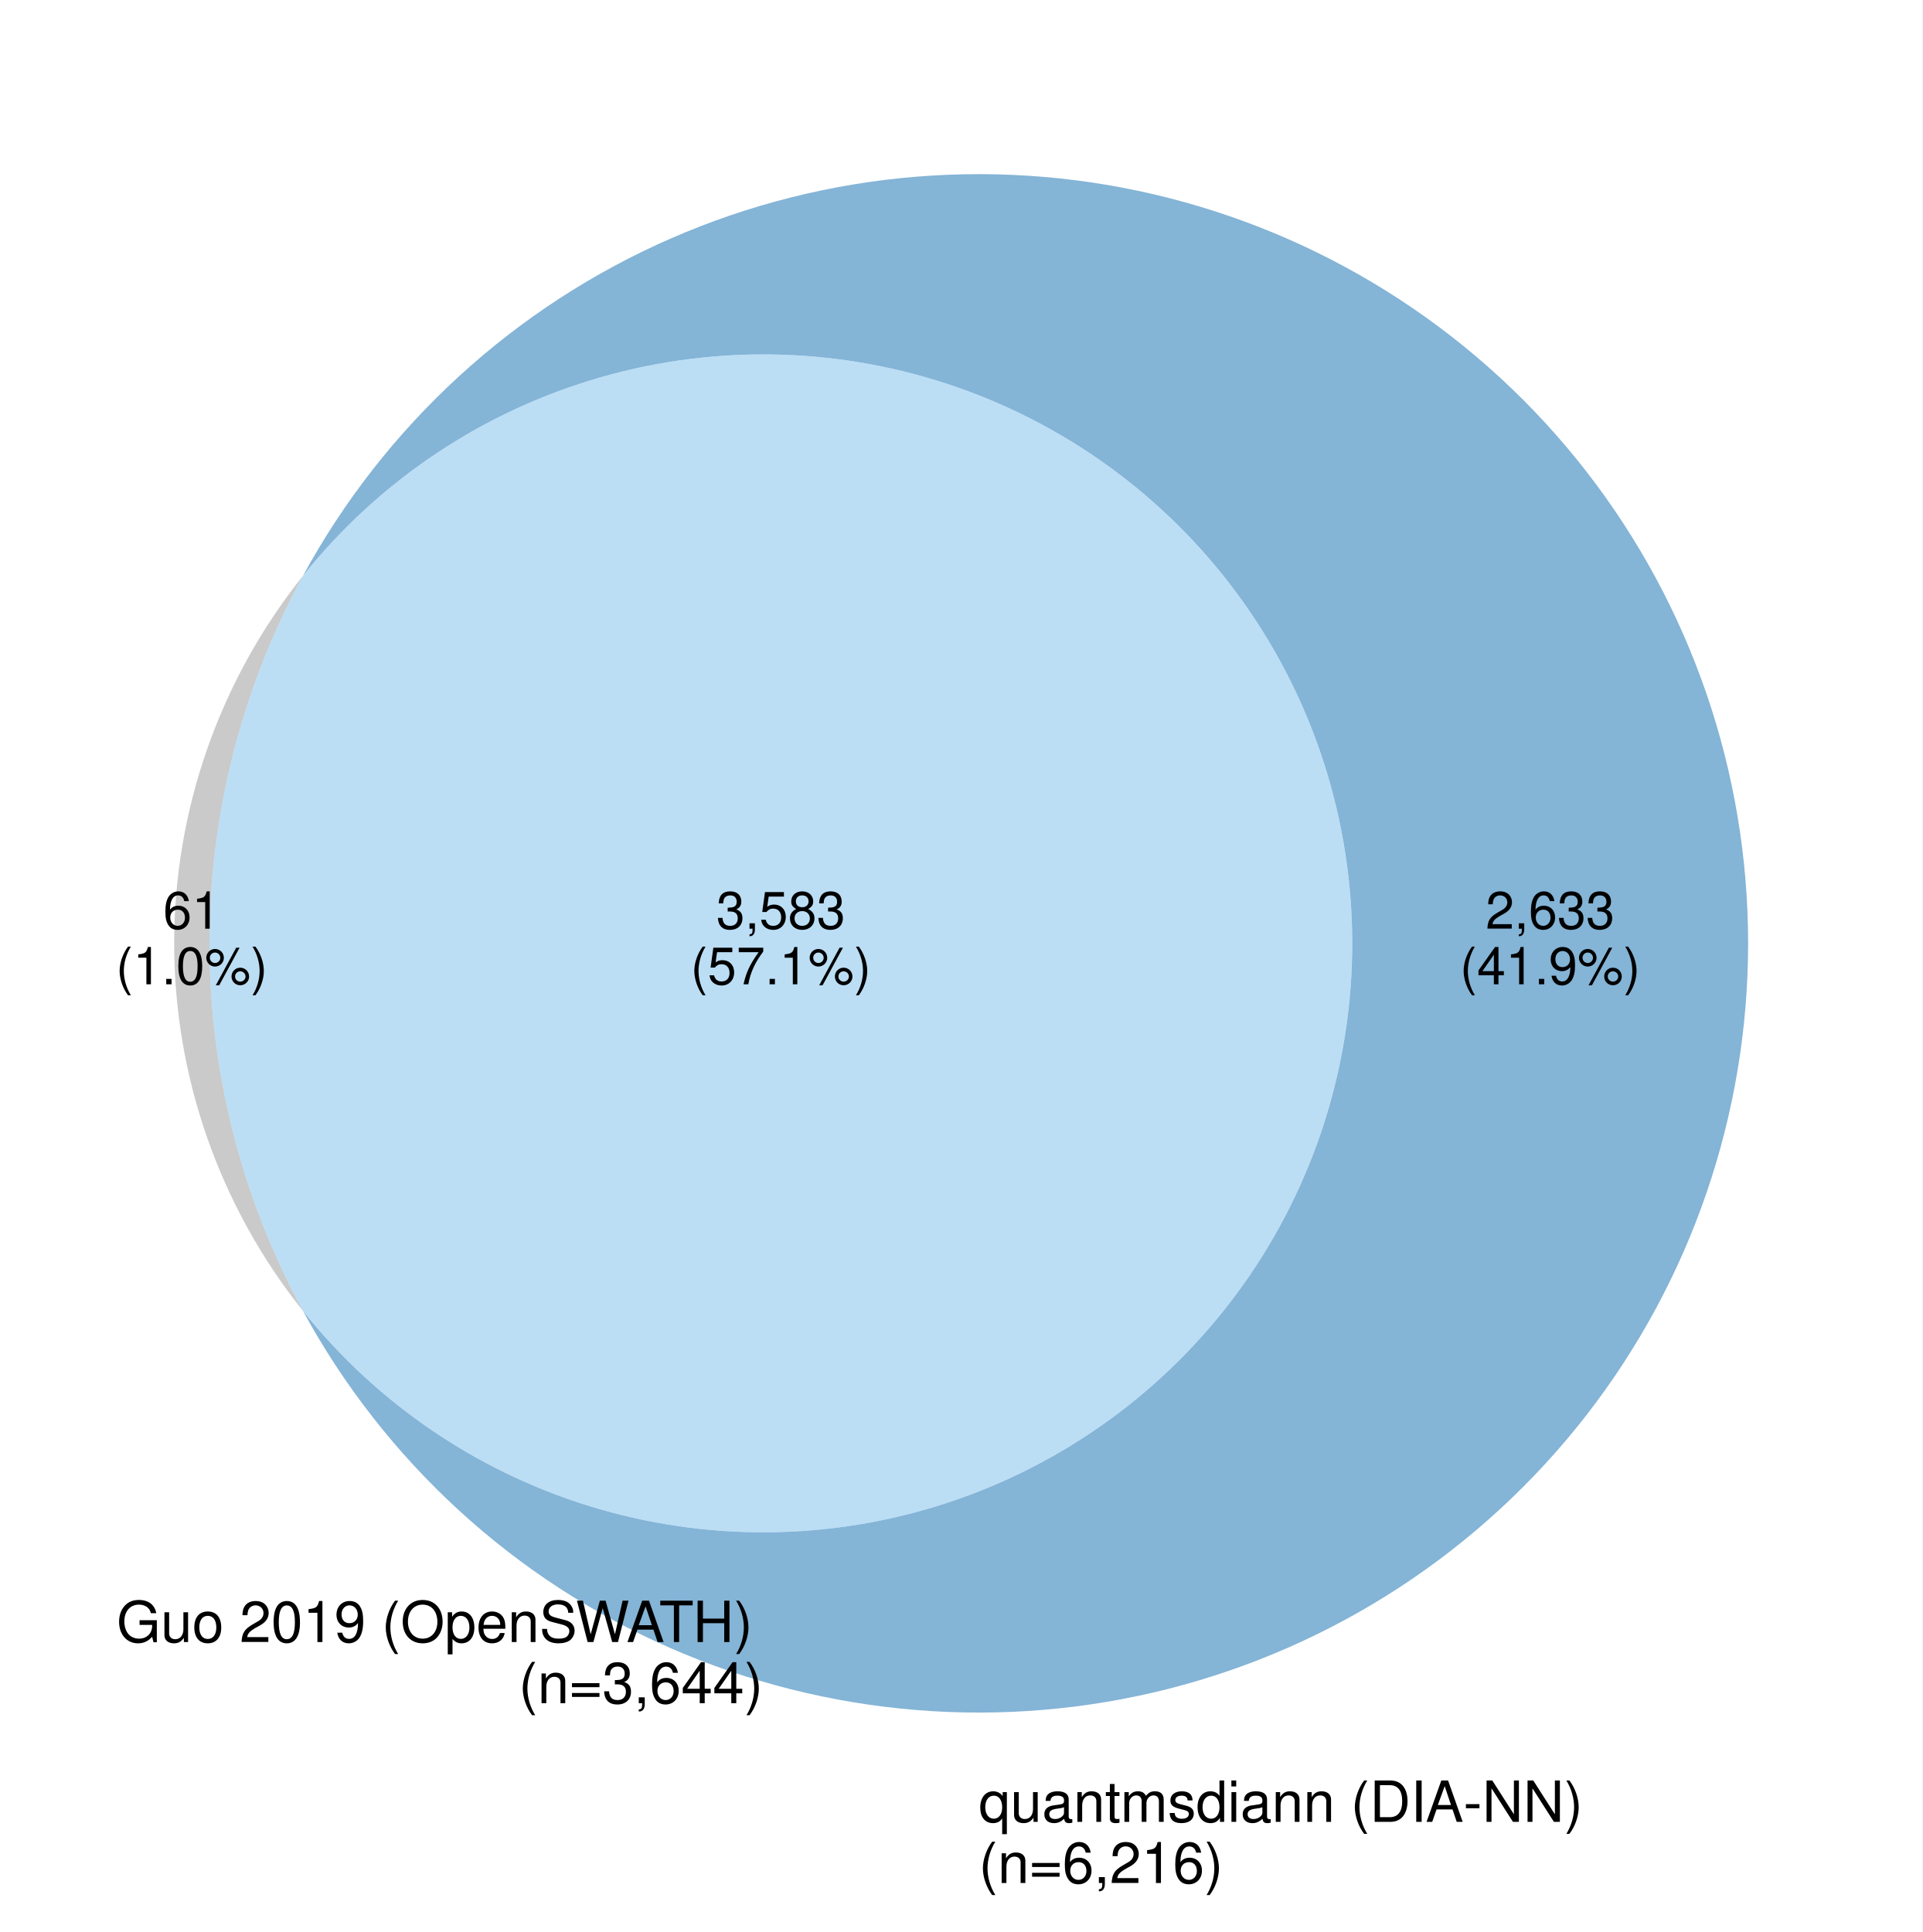
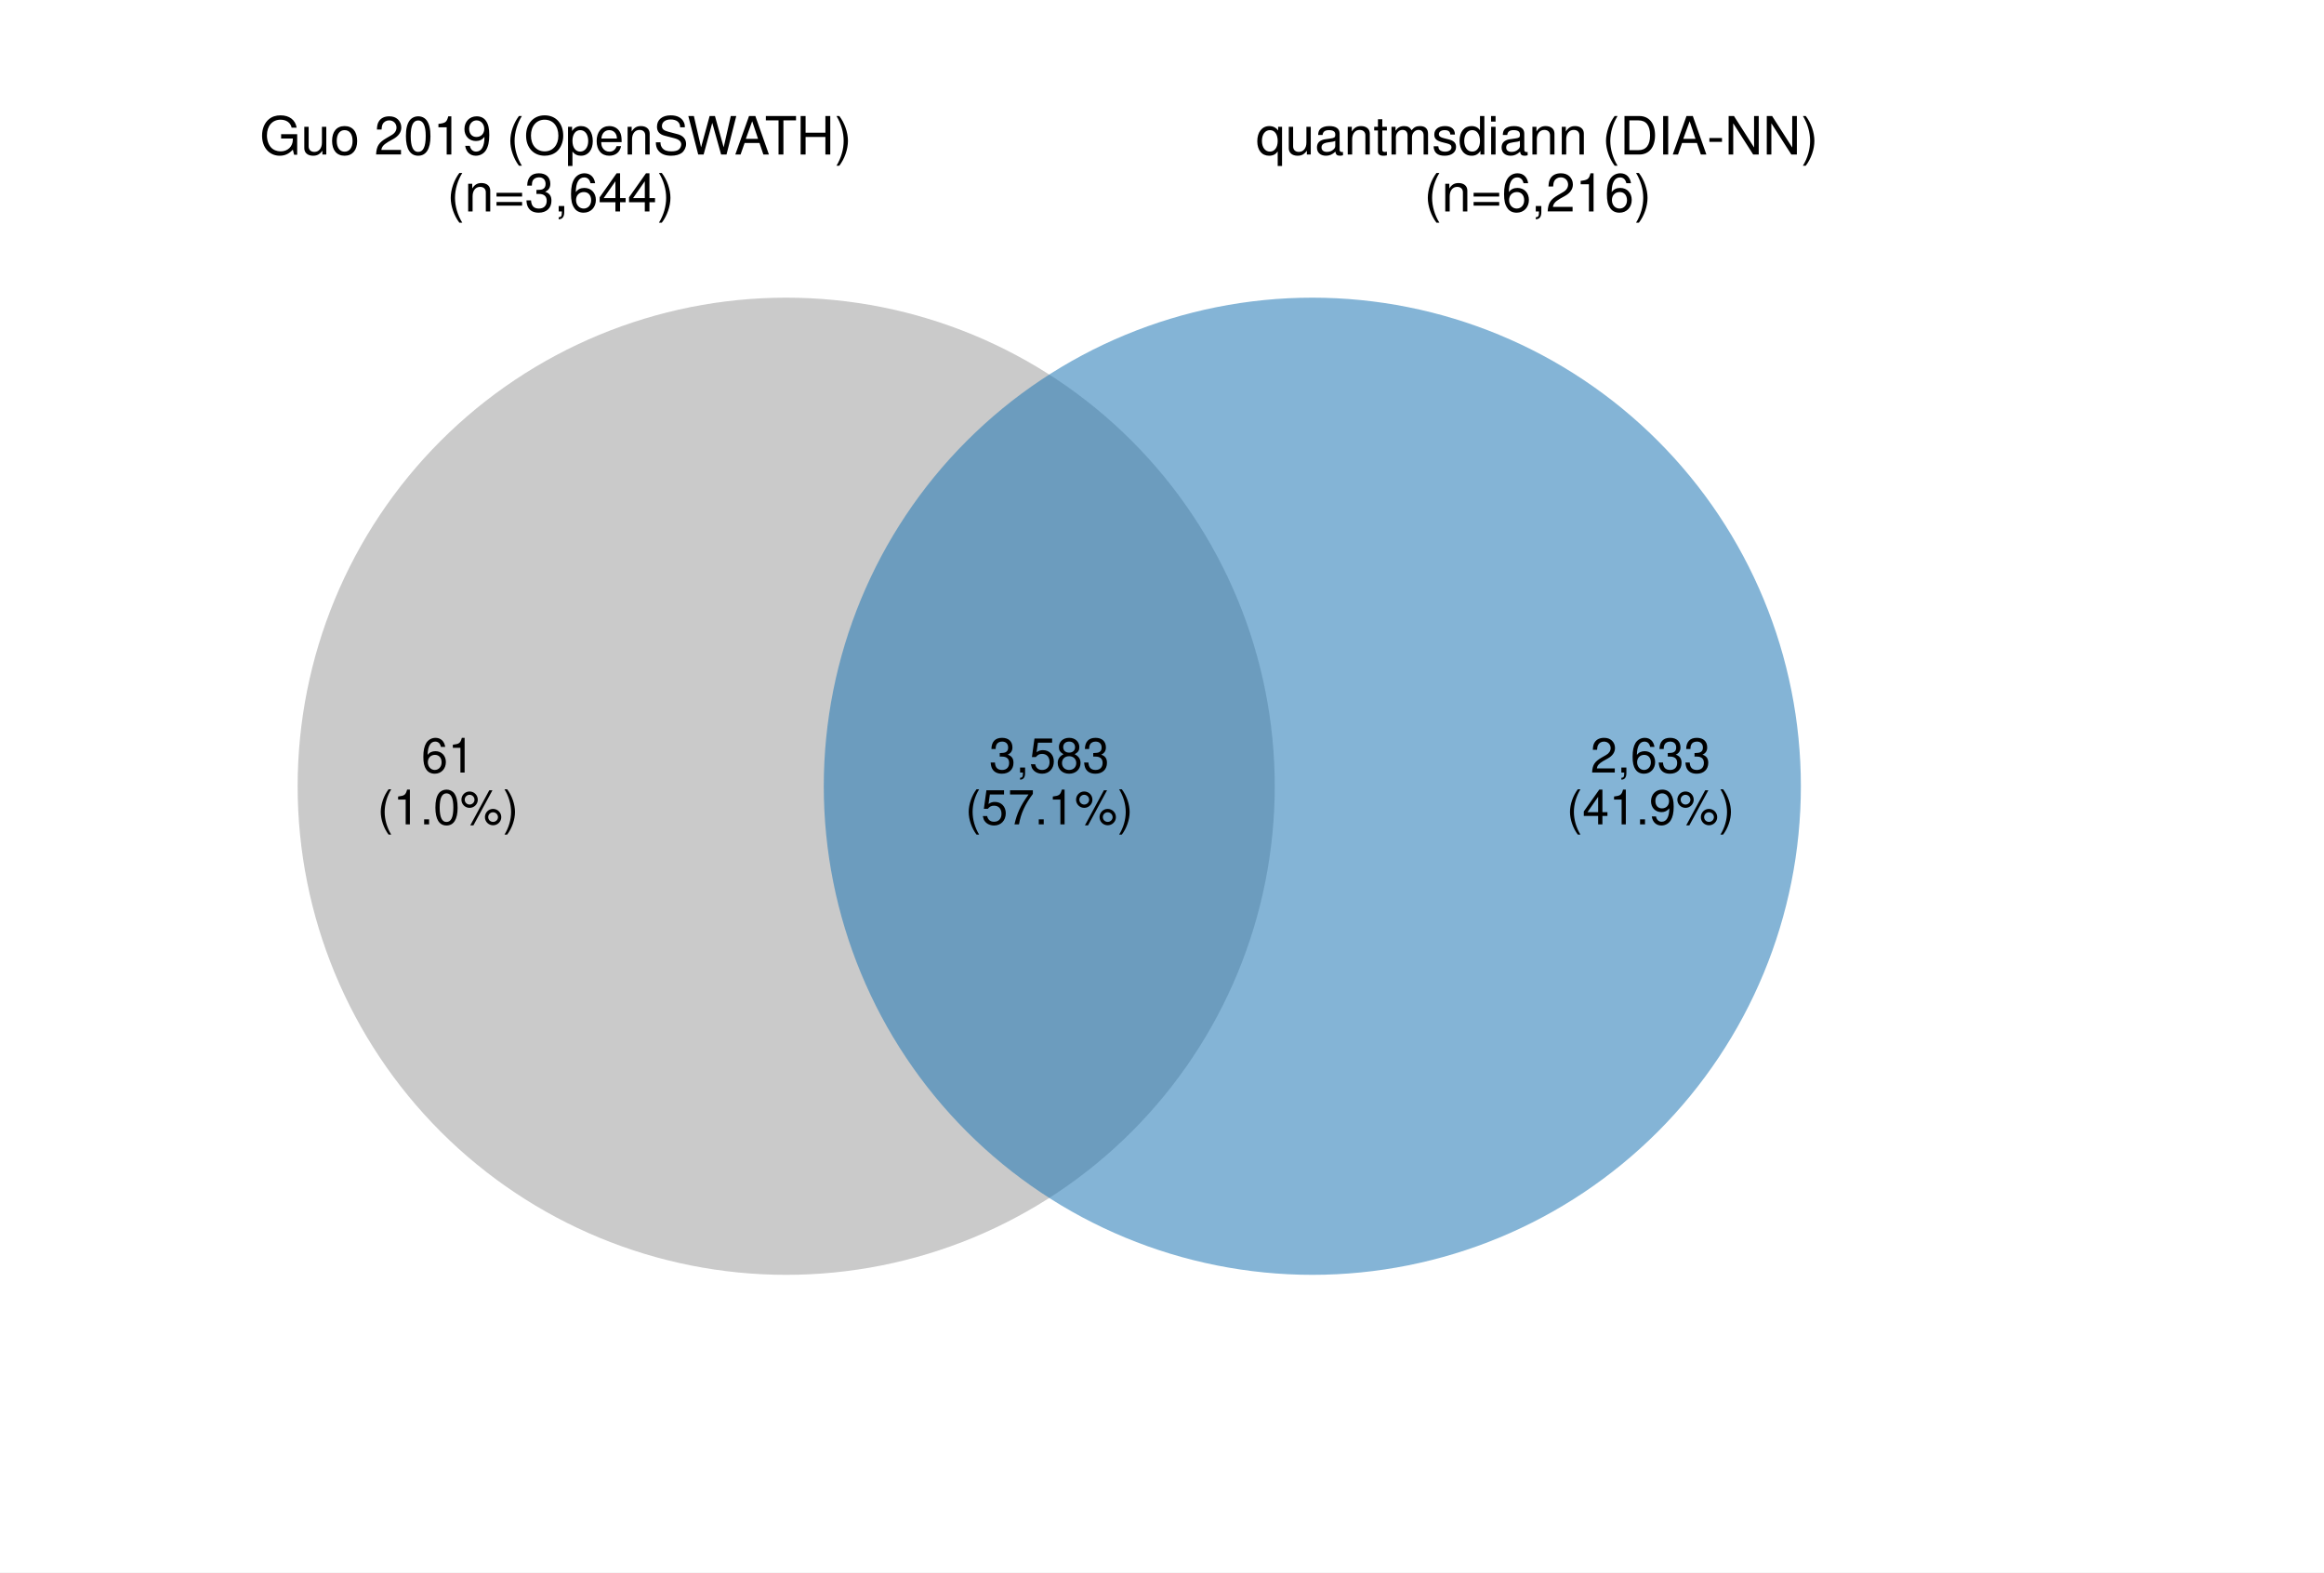
- <svg xmlns="http://www.w3.org/2000/svg" width="372.563pt" height="374.498pt" viewBox="0 0 372.563 374.498" version="1.1">
+ <svg xmlns="http://www.w3.org/2000/svg" width="483.84pt" height="327.36pt" viewBox="0 0 483.84 327.36" version="1.1">
  <defs>
    <style type="text/css">*{stroke-linejoin: round; stroke-linecap: butt}</style>
  </defs>
  <g id="figure_1">
    <g id="patch_1">
-       <path d="M 0 374.498  L 372.563 374.498  L 372.563 0  L 0 0  z " style="fill: #ffffff" />
+       <path d="M 0 327.36  L 483.84 327.36  L 483.84 0  L 0 0  z " style="fill: #ffffff" />
    </g>
    <g id="axes_1">
      <g id="patch_2">
-         <path d="M 58.734 254.128  C 46.835 232.26 40.6 207.756 40.6 182.86  C 40.6 157.965 46.835 133.461 58.734 111.593  C 42.568 131.824 33.757 156.965 33.757 182.86  C 33.757 208.756 42.568 233.897 58.734 254.128  " clip-path="url(#p07560f9e9c)" style="fill: #9e9e9e; opacity: 0.55" />
+         <path d="M 163.68 265.392  C 190.654 265.392 216.528 254.675 235.601 235.601  C 254.675 216.528 265.392 190.654 265.392 163.68  C 265.392 136.706 254.675 110.832 235.601 91.759  C 216.528 72.685 190.654 61.968 163.68 61.968  C 136.706 61.968 110.832 72.685 91.759 91.759  C 72.685 110.832 61.968 136.706 61.968 163.68  C 61.968 190.654 72.685 216.528 91.759 235.601  C 110.832 254.675 136.706 265.392 163.68 265.392  z " clip-path="url(#pe48fa17a93)" style="fill: #9e9e9e; opacity: 0.55" />
      </g>
      <g id="patch_3">
-         <path d="M 58.734 111.593  C 66.076 102.406 74.793 94.408 84.576 87.883  C 94.36 81.358 105.094 76.384 116.397 73.137  C 127.699 69.89 139.436 68.408 151.192 68.746  C 162.947 69.083 174.58 71.234 185.678 75.124  C 196.776 79.013 207.207 84.595 216.6 91.67  C 225.994 98.745 234.238 107.229 241.041 116.821  C 247.844 126.414 253.124 137.001 256.694 148.206  C 260.264 159.411 262.081 171.1 262.081 182.86  C 262.081 194.62 260.264 206.31 256.694 217.515  C 253.124 228.72 247.844 239.307 241.041 248.9  C 234.238 258.492 225.994 266.976 216.6 274.051  C 207.207 281.126 196.776 286.708 185.678 290.597  C 174.58 294.487 162.947 296.638 151.192 296.975  C 139.436 297.312 127.699 295.831 116.397 292.584  C 105.094 289.337 94.36 284.363 84.576 277.838  C 74.793 271.313 66.076 263.315 58.734 254.128  C 66.601 268.585 76.808 281.64 88.939 292.763  C 101.071 303.885 114.961 312.923 130.045 319.509  C 145.129 326.094 161.2 330.136 177.604 331.472  C 194.009 332.808 210.522 331.418 226.472 327.359  C 242.423 323.3 257.592 316.628 271.362 307.614  C 285.133 298.6 297.317 287.368 307.419 274.374  C 317.521 261.38 325.402 246.802 330.741 231.234  C 336.081 215.665 338.806 199.319 338.806 182.86  C 338.806 166.402 336.081 150.056 330.741 134.487  C 325.402 118.919 317.521 104.341 307.419 91.347  C 297.317 78.353 285.133 67.121 271.362 58.107  C 257.592 49.093 242.423 42.421 226.472 38.362  C 210.522 34.303 194.009 32.913 177.604 34.249  C 161.2 35.584 145.129 39.627 130.045 46.212  C 114.961 52.798 101.071 61.836 88.939 72.958  C 76.808 84.081 66.601 97.136 58.734 111.593  " clip-path="url(#p07560f9e9c)" style="fill: #1f77b4; opacity: 0.55" />
-       </g>
-       <g id="patch_4">
-         <path d="M 58.734 254.128  C 66.076 263.315 74.793 271.313 84.576 277.838  C 94.36 284.363 105.094 289.337 116.397 292.584  C 127.699 295.831 139.436 297.312 151.192 296.975  C 162.947 296.638 174.58 294.487 185.678 290.597  C 196.776 286.708 207.207 281.126 216.6 274.051  C 225.994 266.976 234.238 258.492 241.041 248.9  C 247.844 239.307 253.124 228.72 256.694 217.515  C 260.264 206.31 262.081 194.62 262.081 182.86  C 262.081 171.1 260.264 159.411 256.694 148.206  C 253.124 137.001 247.844 126.414 241.041 116.821  C 234.238 107.229 225.994 98.745 216.6 91.67  C 207.207 84.595 196.776 79.013 185.678 75.124  C 174.58 71.234 162.947 69.083 151.192 68.746  C 139.436 68.408 127.699 69.89 116.397 73.137  C 105.094 76.384 94.36 81.358 84.576 87.883  C 74.793 94.408 66.076 102.406 58.734 111.593  C 46.835 133.461 40.6 157.965 40.6 182.86  C 40.6 207.756 46.835 232.26 58.734 254.128  " clip-path="url(#p07560f9e9c)" style="fill: #84c2ed; opacity: 0.55" />
+         <path d="M 273.216 265.392  C 300.19 265.392 326.064 254.675 345.137 235.601  C 364.211 216.528 374.928 190.654 374.928 163.68  C 374.928 136.706 364.211 110.832 345.137 91.759  C 326.064 72.685 300.19 61.968 273.216 61.968  C 246.242 61.968 220.368 72.685 201.295 91.759  C 182.221 110.832 171.504 136.706 171.504 163.68  C 171.504 190.654 182.221 216.528 201.295 235.601  C 220.368 254.675 246.242 265.392 273.216 265.392  z " clip-path="url(#pe48fa17a93)" style="fill: #1f77b4; opacity: 0.55" />
      </g>
      <g id="text_1">
-         <text style="font-size: 10px; font-family: 'Helvetica', 'Arial', 'DejaVu Sans', sans-serif" transform="translate(31.61751 180.0147)">61</text>
-         <text style="font-size: 10px; font-family: 'Helvetica', 'Arial', 'DejaVu Sans', sans-serif" transform="translate(22.45267 190.7953)">(1.0%)</text>
+         <text style="font-size: 10px; font-family: 'Helvetica', 'Arial', 'DejaVu Sans', sans-serif" transform="translate(87.70306 160.8342)">61</text>
+         <text style="font-size: 10px; font-family: 'Helvetica', 'Arial', 'DejaVu Sans', sans-serif" transform="translate(78.53822 171.6148)">(1.0%)</text>
      </g>
      <g id="text_2">
-         <text style="font-size: 10px; font-family: 'Helvetica', 'Arial', 'DejaVu Sans', sans-serif" transform="translate(287.9326 180.0147)">2,633</text>
-         <text style="font-size: 10px; font-family: 'Helvetica', 'Arial', 'DejaVu Sans', sans-serif" transform="translate(282.9373 190.7953)">(41.9%)</text>
+         <text style="font-size: 10px; font-family: 'Helvetica', 'Arial', 'DejaVu Sans', sans-serif" transform="translate(331.1211 160.8342)">2,633</text>
+         <text style="font-size: 10px; font-family: 'Helvetica', 'Arial', 'DejaVu Sans', sans-serif" transform="translate(326.1257 171.6148)">(41.9%)</text>
      </g>
      <g id="text_3">
-         <text style="font-size: 10px; font-family: 'Helvetica', 'Arial', 'DejaVu Sans', sans-serif" transform="translate(138.8293 180.0147)">3,583</text>
-         <text style="font-size: 10px; font-family: 'Helvetica', 'Arial', 'DejaVu Sans', sans-serif" transform="translate(133.834 190.7953)">(57.1%)</text>
+         <text style="font-size: 10px; font-family: 'Helvetica', 'Arial', 'DejaVu Sans', sans-serif" transform="translate(205.9371 160.8342)">3,583</text>
+         <text style="font-size: 10px; font-family: 'Helvetica', 'Arial', 'DejaVu Sans', sans-serif" transform="translate(200.9418 171.6148)">(57.1%)</text>
      </g>
      <g id="text_4">
-         <text style="font-size: 11px; font-family: 'Helvetica', 'Arial', 'DejaVu Sans', sans-serif" transform="translate(22.59636 318.2912)">Guo 2019 (OpenSWATH)</text>
-         <text style="font-size: 11px; font-family: 'Helvetica', 'Arial', 'DejaVu Sans', sans-serif" transform="translate(100.5279 330.1498)">(n=3,644)</text>
+         <text style="font-size: 11px; font-family: 'Helvetica', 'Arial', 'DejaVu Sans', sans-serif" transform="translate(54.07467 32.1685)">Guo 2019 (OpenSWATH)</text>
+         <text style="font-size: 11px; font-family: 'Helvetica', 'Arial', 'DejaVu Sans', sans-serif" transform="translate(93.04045 44.02719)">(n=3,644)</text>
      </g>
      <g id="text_5">
-         <text style="font-size: 11px; font-family: 'Helvetica', 'Arial', 'DejaVu Sans', sans-serif" transform="translate(189.7029 353.1467)">quantmsdiann (DIA-NN)</text>
-         <text style="font-size: 11px; font-family: 'Helvetica', 'Arial', 'DejaVu Sans', sans-serif" transform="translate(189.7029 365.0054)">(n=6,216)</text>
+         <text style="font-size: 11px; font-family: 'Helvetica', 'Arial', 'DejaVu Sans', sans-serif" transform="translate(261.4759 32.1685)">quantmsdiann (DIA-NN)</text>
+         <text style="font-size: 11px; font-family: 'Helvetica', 'Arial', 'DejaVu Sans', sans-serif" transform="translate(296.4645 44.02719)">(n=6,216)</text>
      </g>
    </g>
  </g>
  <defs>
-     <clipPath id="p07560f9e9c">
-       <rect x="7.2" y="7.2" width="358.163" height="351.321" />
+     <clipPath id="pe48fa17a93">
+       <rect x="7.2" y="7.2" width="469.44" height="312.96" />
    </clipPath>
  </defs>
</svg>
